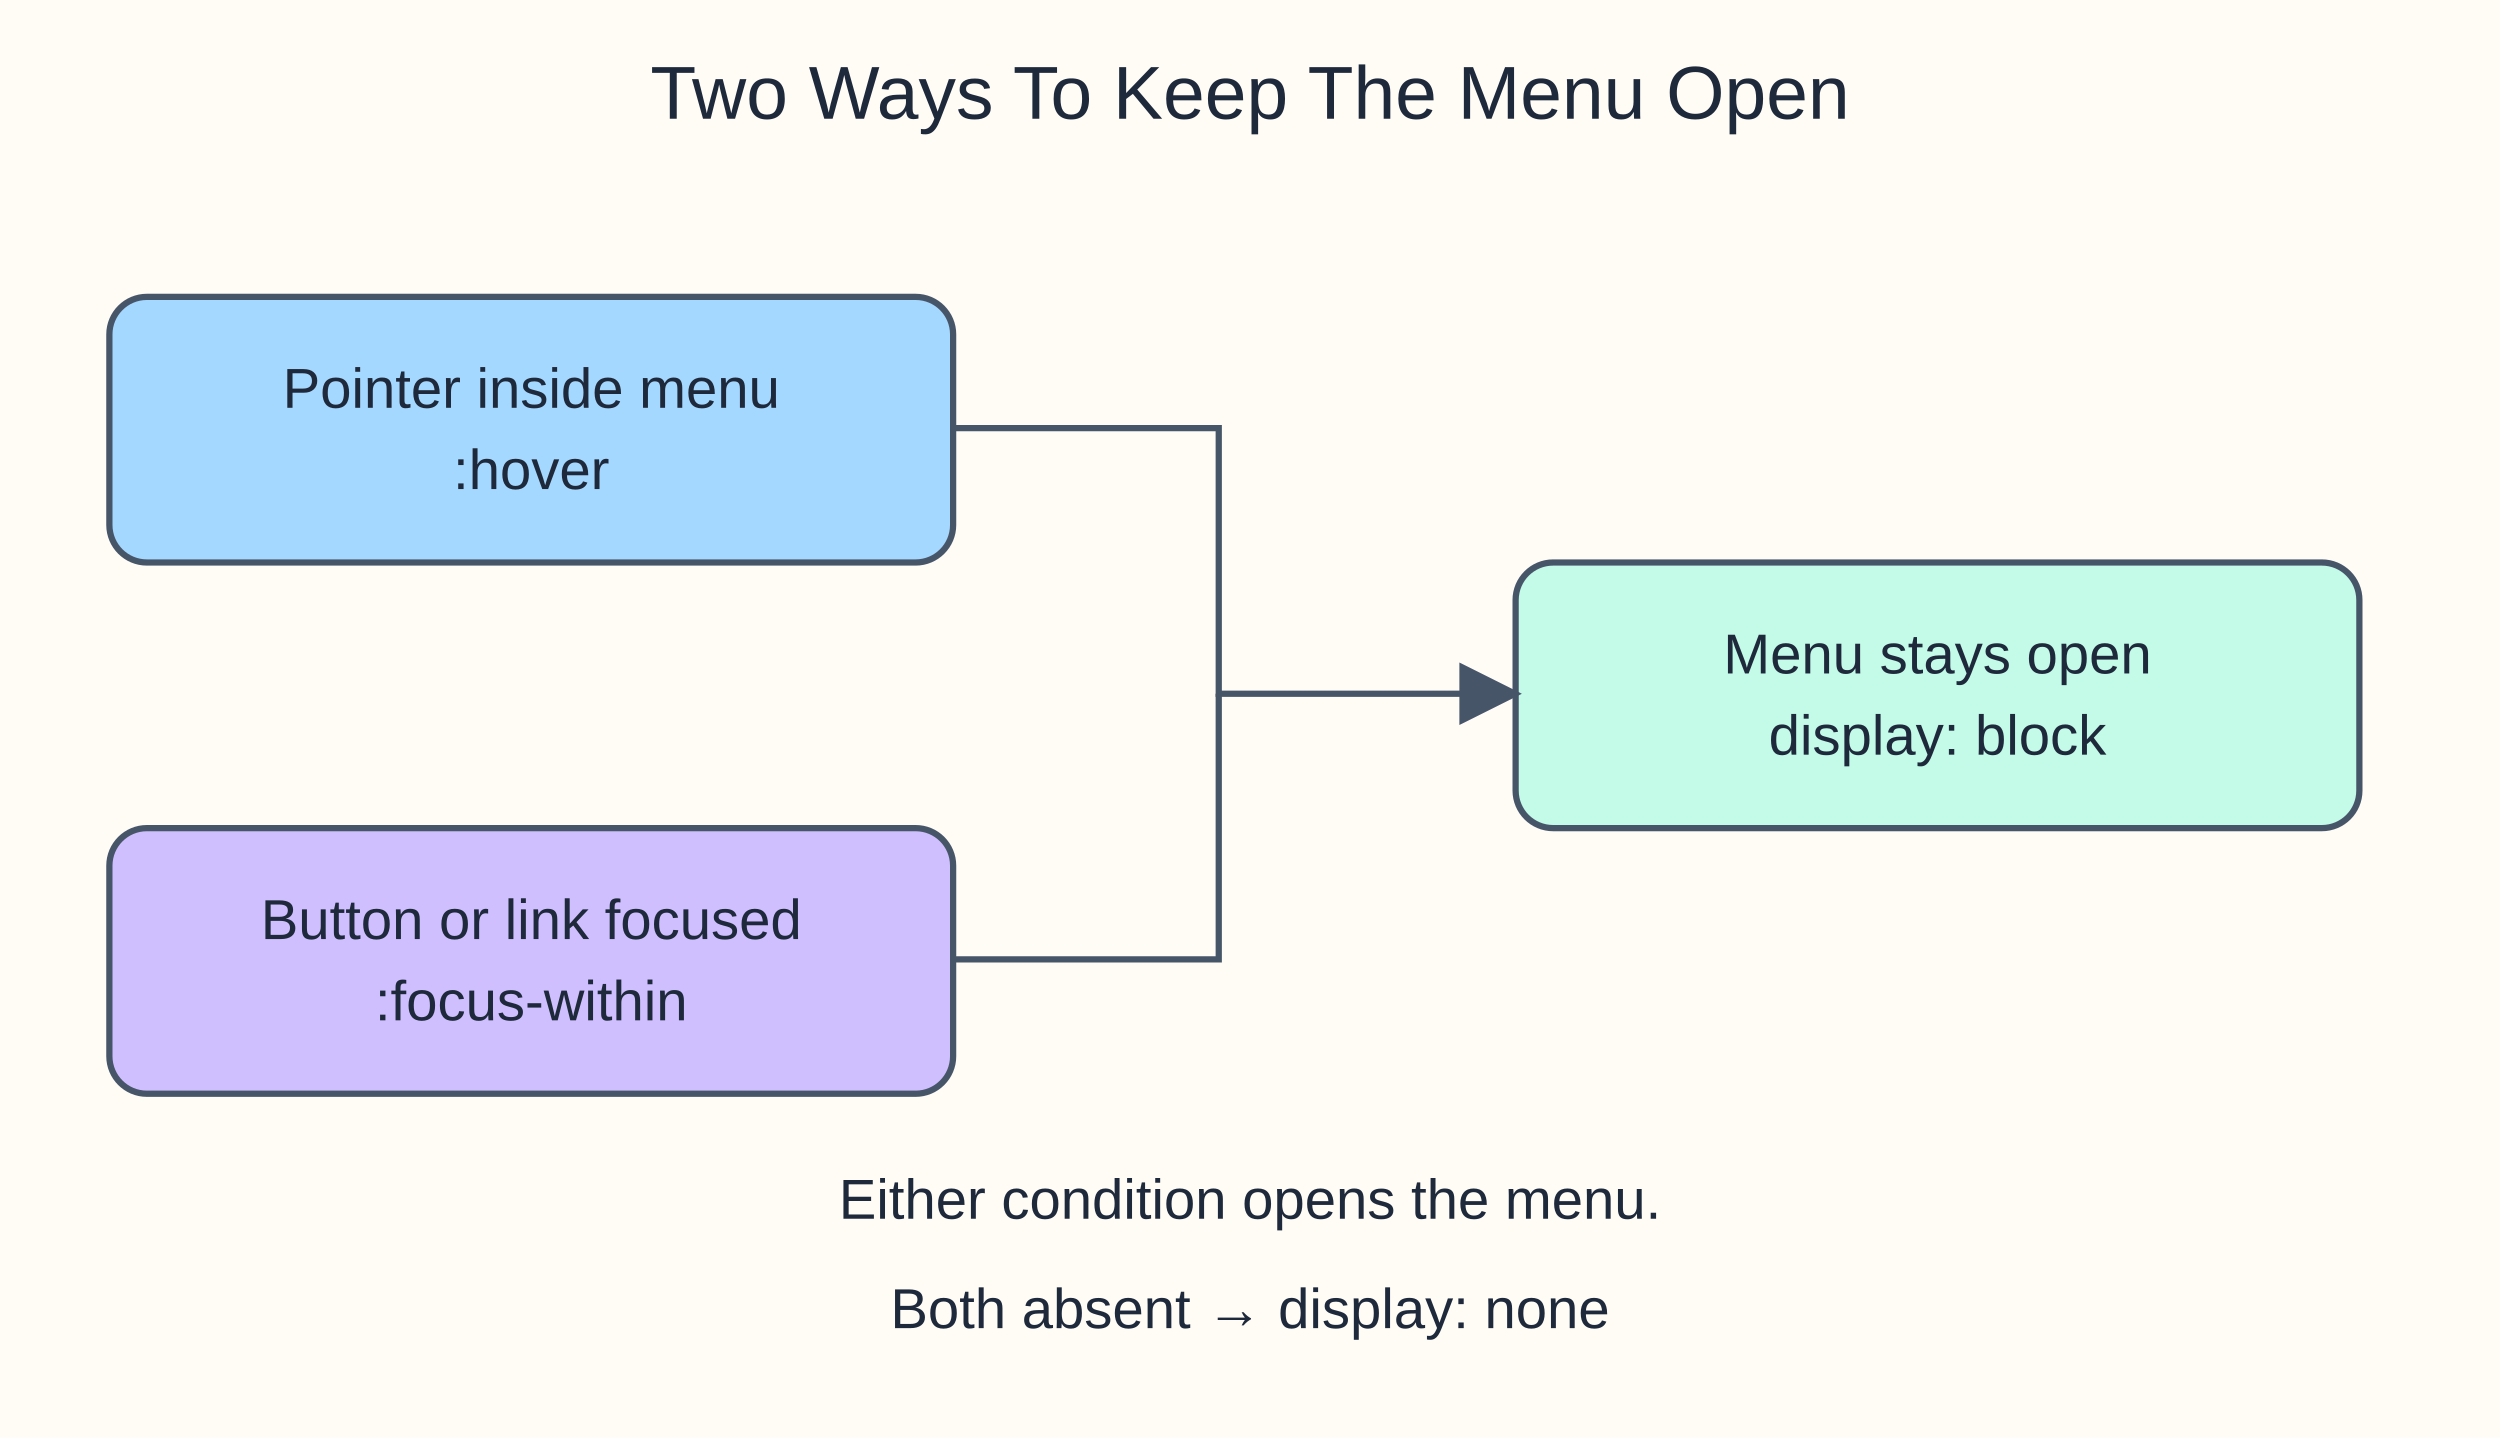
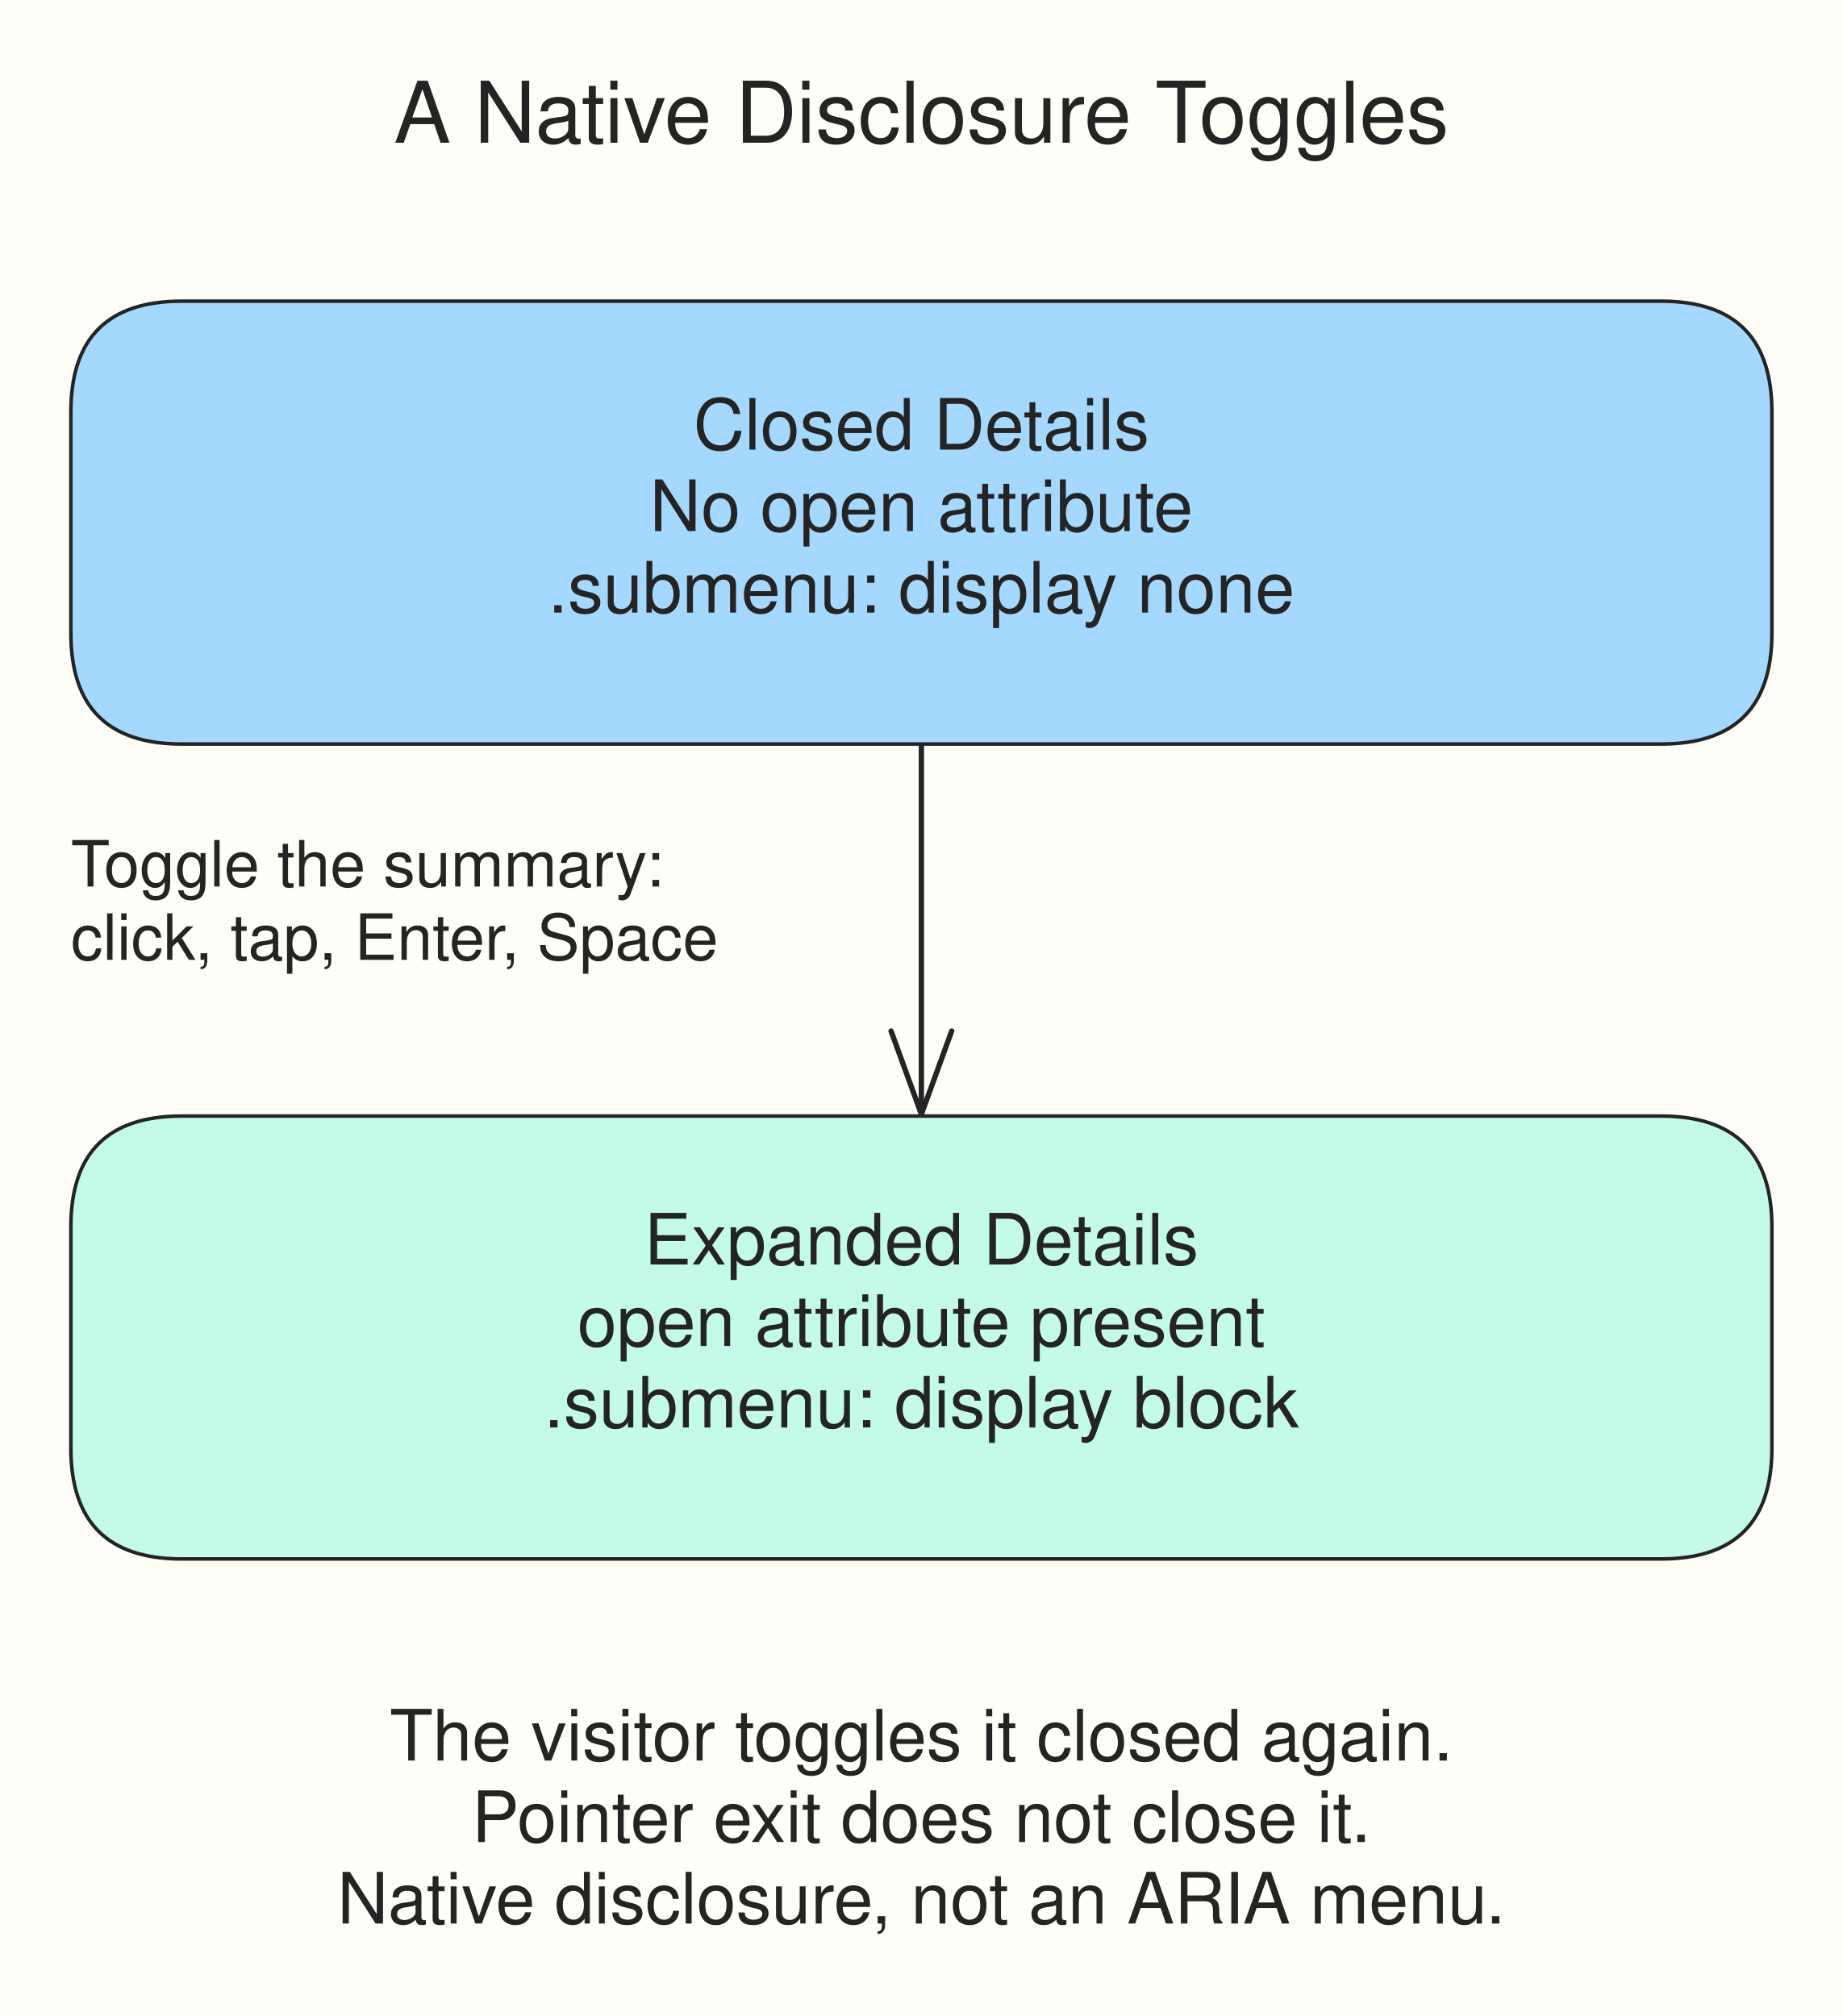
- <svg xmlns="http://www.w3.org/2000/svg" width="800" height="460" viewBox="0 0 800 460" role="img" aria-labelledby="title desc">
+ <svg xmlns="http://www.w3.org/2000/svg" version="1.1" viewBox="0 0 520 569" width="520" height="569" role="img" aria-labelledby="figure-title figure-desc">
  <defs>
-     <marker id="arrow" markerWidth="10" markerHeight="10" refX="9" refY="5" orient="auto">
-       <path d="M0 0 L10 5 L0 10" fill="#475569" />
-     </marker>
+     <style class="style-fonts">
+       </style>
  </defs>
-   <rect width="800" height="460" fill="#fffcf5" />
-   <g font-family="Arial, sans-serif" fill="#1e293b" font-size="18">
-     <text x="400" y="38" text-anchor="middle" font-size="24">Two Ways To Keep The Menu Open</text>
-     <rect x="35" y="95" width="270" height="85" rx="12" fill="#a5d8ff" stroke="#475569" stroke-width="2" />
-     <text x="170.0" y="130.5" text-anchor="middle">Pointer inside menu</text>
-     <text x="170.0" y="156.5" text-anchor="middle">:hover</text>
-     <rect x="35" y="265" width="270" height="85" rx="12" fill="#d0bfff" stroke="#475569" stroke-width="2" />
-     <text x="170.0" y="300.5" text-anchor="middle">Button or link focused</text>
-     <text x="170.0" y="326.5" text-anchor="middle">:focus-within</text>
-     <rect x="485" y="180" width="270" height="85" rx="12" fill="#c3fae8" stroke="#475569" stroke-width="2" />
-     <text x="620.0" y="215.5" text-anchor="middle">Menu stays open</text>
-     <text x="620.0" y="241.5" text-anchor="middle">display: block</text>
-     <path d="M305 137 H390 V222 H485" fill="none" stroke="#475569" stroke-width="2" marker-end="url(#arrow)" />
-     <path d="M305 307 H390 V222" fill="none" stroke="#475569" stroke-width="2" />
-     <text x="400" y="390" text-anchor="middle">Either condition opens the menu.</text>
-     <text x="400" y="425" text-anchor="middle">Both absent → display: none</text>
+   <rect x="0" y="0" width="520" height="569" fill="#fffdf7" />
+   <g transform="translate(110.6035 20) rotate(0 149.3965 13.8)">
+     <text x="149.396" y="20.28" font-family="Helvetica, Segoe UI Emoji" font-size="24px" fill="#242424" text-anchor="middle" style="white-space: pre;" direction="ltr" dominant-baseline="alphabetic">A Native Disclosure Toggles</text>
+   </g>
+   <g stroke-linecap="round" transform="translate(20 85) rotate(0 240 62.5)">
+     <path d="M31.25 0 C175.29 0, 319.33 0, 448.75 0 C469.58 0, 480 10.42, 480 31.25 C480 49.34, 480 67.43, 480 93.75 C480 114.58, 469.58 125, 448.75 125 C311 125, 173.26 125, 31.25 125 C10.42 125, 0 114.58, 0 93.75 C0 77.1, 0 60.45, 0 31.25 C0 10.42, 10.42 0, 31.25 0" stroke="none" stroke-width="0" fill="#a5d8ff" />
+     <path d="M31.25 0 C193.02 0, 354.79 0, 448.75 0 M31.25 0 C149.6 0, 267.95 0, 448.75 0 M448.75 0 C469.58 0, 480 10.42, 480 31.25 M448.75 0 C469.58 0, 480 10.42, 480 31.25 M480 31.25 C480 54.99, 480 78.74, 480 93.75 M480 31.25 C480 54.2, 480 77.15, 480 93.75 M480 93.75 C480 114.58, 469.58 125, 448.75 125 M480 93.75 C480 114.58, 469.58 125, 448.75 125 M448.75 125 C364.15 125, 279.56 125, 31.25 125 M448.75 125 C317.85 125, 186.94 125, 31.25 125 M31.25 125 C10.42 125, 0 114.58, 0 93.75 M31.25 125 C10.42 125, 0 114.58, 0 93.75 M0 93.75 C0 75.39, 0 57.03, 0 31.25 M0 93.75 C0 74.91, 0 56.07, 0 31.25 M0 31.25 C0 10.42, 10.42 0, 31.25 0 M0 31.25 C0 10.42, 10.42 0, 31.25 0" stroke="#242424" stroke-width="1" fill="none" />
+   </g>
+   <g transform="translate(154.375 110) rotate(0 105.625 34.5)">
+     <text x="105.625" y="16.9" font-family="Helvetica, Segoe UI Emoji" font-size="20px" fill="#242424" text-anchor="middle" style="white-space: pre;" direction="ltr" dominant-baseline="alphabetic">Closed Details</text>
+     <text x="105.625" y="39.9" font-family="Helvetica, Segoe UI Emoji" font-size="20px" fill="#242424" text-anchor="middle" style="white-space: pre;" direction="ltr" dominant-baseline="alphabetic">No open attribute</text>
+     <text x="105.625" y="62.9" font-family="Helvetica, Segoe UI Emoji" font-size="20px" fill="#242424" text-anchor="middle" style="white-space: pre;" direction="ltr" dominant-baseline="alphabetic">.submenu: display none</text>
+   </g>
+   <g stroke-linecap="round" transform="translate(20 315) rotate(0 240 62.5)">
+     <path d="M31.25 0 C189.03 0, 346.81 0, 448.75 0 C469.58 0, 480 10.42, 480 31.25 C480 54.09, 480 76.93, 480 93.75 C480 114.58, 469.58 125, 448.75 125 C316.22 125, 183.69 125, 31.25 125 C10.42 125, 0 114.58, 0 93.75 C0 71.65, 0 49.56, 0 31.25 C0 10.42, 10.42 0, 31.25 0" stroke="none" stroke-width="0" fill="#c3fae8" />
+     <path d="M31.25 0 C147.22 0, 263.18 0, 448.75 0 M31.25 0 C140.98 0, 250.7 0, 448.75 0 M448.75 0 C469.58 0, 480 10.42, 480 31.25 M448.75 0 C469.58 0, 480 10.42, 480 31.25 M480 31.25 C480 53.75, 480 76.24, 480 93.75 M480 31.25 C480 54.27, 480 77.29, 480 93.75 M480 93.75 C480 114.58, 469.58 125, 448.75 125 M480 93.75 C480 114.58, 469.58 125, 448.75 125 M448.75 125 C299.83 125, 150.92 125, 31.25 125 M448.75 125 C329.87 125, 210.98 125, 31.25 125 M31.25 125 C10.42 125, 0 114.58, 0 93.75 M31.25 125 C10.42 125, 0 114.58, 0 93.75 M0 93.75 C0 77.84, 0 61.93, 0 31.25 M0 93.75 C0 69.11, 0 44.47, 0 31.25 M0 31.25 C0 10.42, 10.42 0, 31.25 0 M0 31.25 C0 10.42, 10.42 0, 31.25 0" stroke="#242424" stroke-width="1" fill="none" />
+   </g>
+   <g transform="translate(153.2764 340) rotate(0 106.7236 34.5)">
+     <text x="106.724" y="16.9" font-family="Helvetica, Segoe UI Emoji" font-size="20px" fill="#242424" text-anchor="middle" style="white-space: pre;" direction="ltr" dominant-baseline="alphabetic">Expanded Details</text>
+     <text x="106.724" y="39.9" font-family="Helvetica, Segoe UI Emoji" font-size="20px" fill="#242424" text-anchor="middle" style="white-space: pre;" direction="ltr" dominant-baseline="alphabetic">open attribute present</text>
+     <text x="106.724" y="62.9" font-family="Helvetica, Segoe UI Emoji" font-size="20px" fill="#242424" text-anchor="middle" style="white-space: pre;" direction="ltr" dominant-baseline="alphabetic">.submenu: display block</text>
+   </g>
+   <g stroke-linecap="round">
+     <g transform="translate(260 210.5) rotate(0 0 52)">
+       <path d="M0 0 C0 32.94, 0 65.89, 0 104 M0 0 C0 21, 0 42, 0 104" stroke="#242424" stroke-width="1.5" fill="none" />
+     </g>
+     <g transform="translate(260 210.5) rotate(0 0 52)">
+       <path d="M-8.55 80.51 C-5.84 87.95, -3.13 95.39, 0 104 M-8.55 80.51 C-6.82 85.25, -5.1 90, 0 104" stroke="#242424" stroke-width="1.5" fill="none" />
+     </g>
+     <g transform="translate(260 210.5) rotate(0 0 52)">
+       <path d="M8.55 80.51 C5.84 87.95, 3.13 95.39, 0 104 M8.55 80.51 C6.82 85.25, 5.1 90, 0 104" stroke="#242424" stroke-width="1.5" fill="none" />
+     </g>
+   </g>
+   <mask />
+   <g transform="translate(20 235) rotate(0 91.55127 20.7)">
+     <text x="0" y="15.21" font-family="Helvetica, Segoe UI Emoji" font-size="18px" fill="#242424" text-anchor="start" style="white-space: pre;" direction="ltr" dominant-baseline="alphabetic">Toggle the summary:</text>
+     <text x="0" y="35.91" font-family="Helvetica, Segoe UI Emoji" font-size="18px" fill="#242424" text-anchor="start" style="white-space: pre;" direction="ltr" dominant-baseline="alphabetic">click, tap, Enter, Space</text>
+   </g>
+   <g transform="translate(93.80859 480) rotate(0 166.1914 34.5)">
+     <text x="166.191" y="16.9" font-family="Helvetica, Segoe UI Emoji" font-size="20px" fill="#242424" text-anchor="middle" style="white-space: pre;" direction="ltr" dominant-baseline="alphabetic">The visitor toggles it closed again.</text>
+     <text x="166.191" y="39.9" font-family="Helvetica, Segoe UI Emoji" font-size="20px" fill="#242424" text-anchor="middle" style="white-space: pre;" direction="ltr" dominant-baseline="alphabetic">Pointer exit does not close it.</text>
+     <text x="166.191" y="62.9" font-family="Helvetica, Segoe UI Emoji" font-size="20px" fill="#242424" text-anchor="middle" style="white-space: pre;" direction="ltr" dominant-baseline="alphabetic">Native disclosure, not an ARIA menu.</text>
  </g>
</svg>
